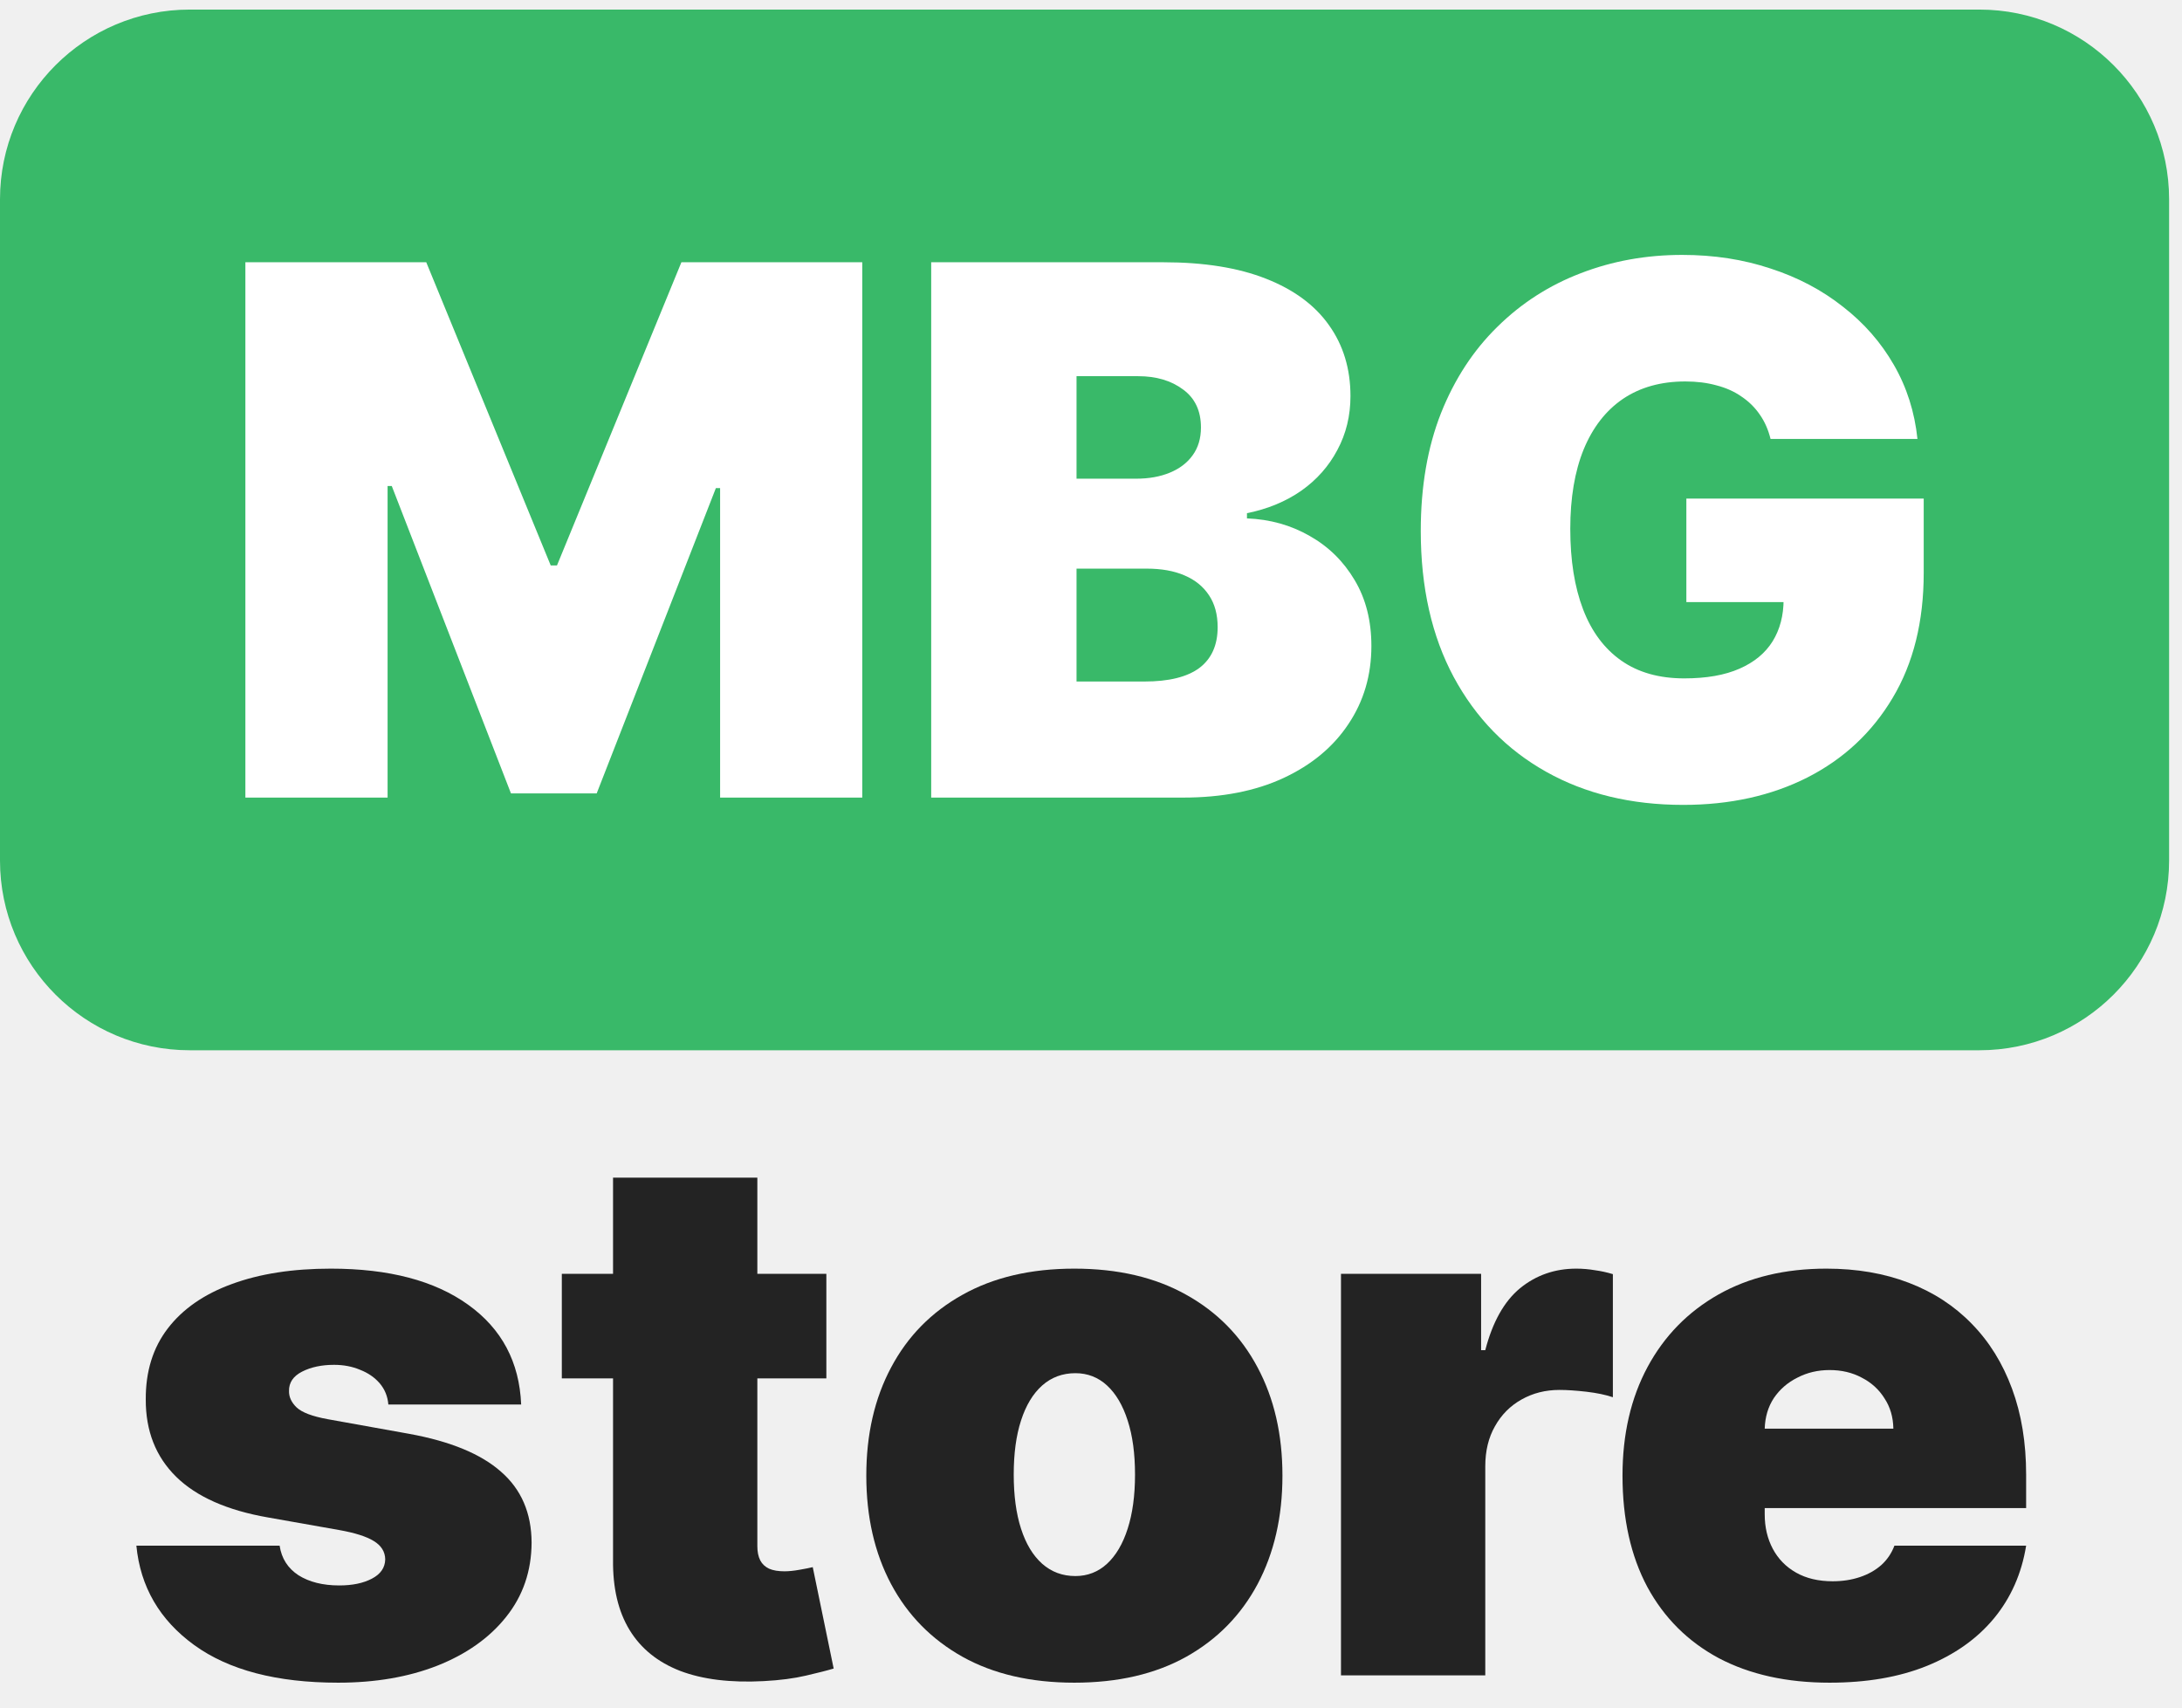
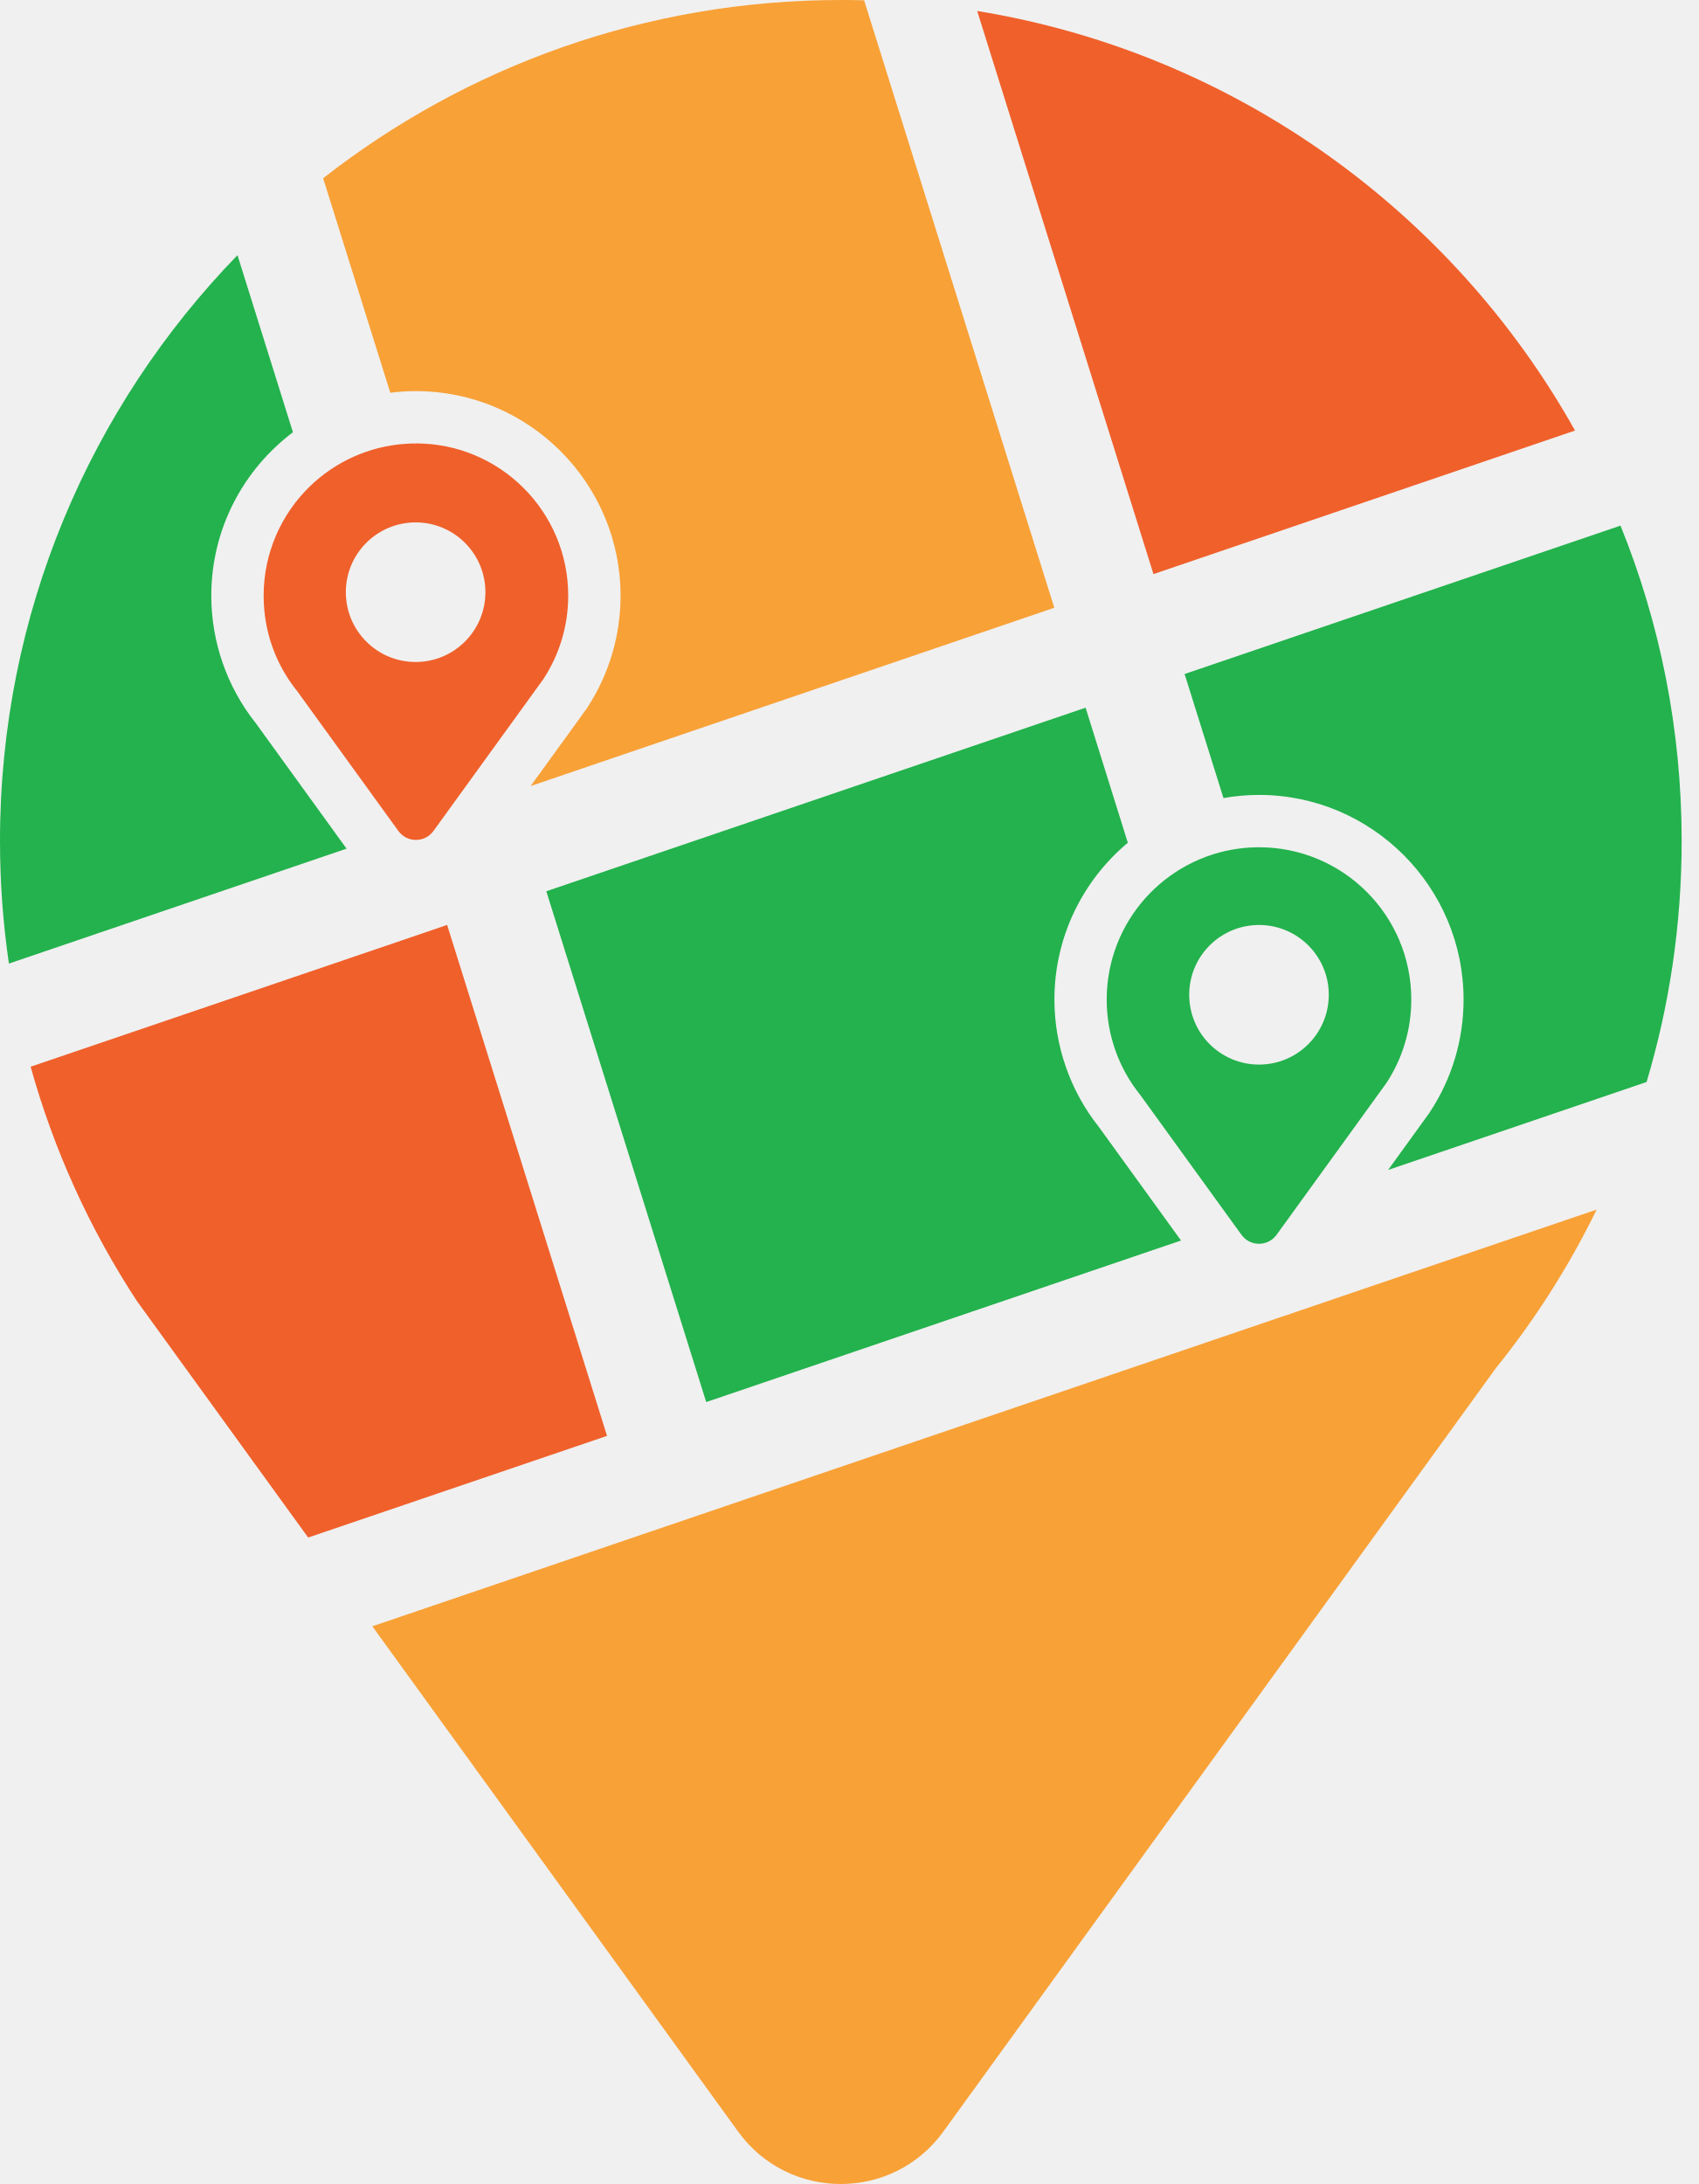
- <svg xmlns="http://www.w3.org/2000/svg" width="46" height="36" viewBox="0 0 46 36" fill="none">
-   <path d="M10.987 29.611H8.187C8.173 29.439 8.112 29.29 8.006 29.165C7.899 29.04 7.761 28.945 7.592 28.879C7.427 28.809 7.243 28.774 7.041 28.774C6.78 28.774 6.556 28.822 6.369 28.917C6.181 29.013 6.09 29.149 6.093 29.325C6.09 29.45 6.143 29.566 6.253 29.672C6.367 29.779 6.586 29.861 6.909 29.92L8.628 30.229C9.495 30.387 10.14 30.653 10.563 31.028C10.989 31.399 11.204 31.897 11.207 32.521C11.204 33.124 11.024 33.647 10.667 34.092C10.315 34.533 9.831 34.874 9.218 35.117C8.608 35.356 7.912 35.475 7.129 35.475C5.836 35.475 4.824 35.211 4.093 34.681C3.365 34.152 2.959 33.454 2.875 32.587H5.895C5.935 32.855 6.068 33.063 6.292 33.21C6.519 33.353 6.806 33.425 7.151 33.425C7.431 33.425 7.66 33.377 7.84 33.282C8.024 33.186 8.118 33.05 8.121 32.874C8.118 32.712 8.037 32.584 7.879 32.488C7.725 32.393 7.482 32.316 7.151 32.257L5.652 31.992C4.789 31.842 4.142 31.555 3.713 31.133C3.283 30.71 3.07 30.166 3.073 29.501C3.07 28.913 3.224 28.416 3.536 28.008C3.852 27.596 4.302 27.284 4.886 27.071C5.474 26.854 6.17 26.746 6.975 26.746C8.198 26.746 9.163 26.999 9.868 27.506C10.577 28.013 10.95 28.715 10.987 29.611Z" fill="#232323" />
-   <path d="M17.421 26.856V29.06H11.844V26.856H17.421ZM12.924 24.828H15.966V32.598C15.966 32.716 15.986 32.815 16.027 32.896C16.067 32.973 16.129 33.032 16.214 33.072C16.298 33.109 16.407 33.127 16.539 33.127C16.631 33.127 16.738 33.116 16.859 33.094C16.984 33.072 17.076 33.054 17.134 33.039L17.575 35.177C17.439 35.218 17.244 35.267 16.991 35.326C16.741 35.385 16.444 35.424 16.098 35.442C15.4 35.479 14.814 35.407 14.34 35.227C13.866 35.043 13.51 34.755 13.271 34.362C13.032 33.969 12.917 33.476 12.924 32.885V24.828Z" fill="#232323" />
-   <path d="M22.649 35.475C21.731 35.475 20.945 35.293 20.291 34.929C19.637 34.562 19.135 34.051 18.786 33.397C18.437 32.74 18.263 31.977 18.263 31.11C18.263 30.243 18.437 29.483 18.786 28.829C19.135 28.171 19.637 27.661 20.291 27.297C20.945 26.93 21.731 26.746 22.649 26.746C23.568 26.746 24.354 26.93 25.008 27.297C25.662 27.661 26.163 28.171 26.512 28.829C26.861 29.483 27.036 30.243 27.036 31.11C27.036 31.977 26.861 32.74 26.512 33.397C26.163 34.051 25.662 34.562 25.008 34.929C24.354 35.293 23.568 35.475 22.649 35.475ZM22.671 33.227C22.928 33.227 23.151 33.14 23.338 32.968C23.525 32.795 23.671 32.549 23.773 32.229C23.876 31.91 23.928 31.529 23.928 31.088C23.928 30.644 23.876 30.264 23.773 29.948C23.671 29.628 23.525 29.382 23.338 29.209C23.151 29.037 22.928 28.95 22.671 28.95C22.399 28.95 22.166 29.037 21.971 29.209C21.777 29.382 21.628 29.628 21.525 29.948C21.422 30.264 21.371 30.644 21.371 31.088C21.371 31.529 21.422 31.91 21.525 32.229C21.628 32.549 21.777 32.795 21.971 32.968C22.166 33.14 22.399 33.227 22.671 33.227Z" fill="#232323" />
-   <path d="M28.27 35.321V26.856H31.224V28.465H31.312C31.466 27.87 31.711 27.435 32.045 27.159C32.383 26.884 32.778 26.746 33.23 26.746C33.362 26.746 33.493 26.757 33.621 26.779C33.754 26.797 33.88 26.825 34.002 26.862V29.457C33.851 29.406 33.665 29.367 33.445 29.341C33.224 29.316 33.035 29.303 32.877 29.303C32.58 29.303 32.312 29.371 32.073 29.507C31.838 29.639 31.652 29.826 31.516 30.069C31.38 30.308 31.312 30.589 31.312 30.912V35.321H28.27Z" fill="#232323" />
-   <path d="M38.57 35.475C37.666 35.475 36.887 35.302 36.233 34.957C35.583 34.608 35.082 34.108 34.729 33.458C34.38 32.804 34.205 32.022 34.205 31.11C34.205 30.236 34.382 29.472 34.734 28.818C35.087 28.164 35.585 27.655 36.228 27.291C36.871 26.928 37.629 26.746 38.504 26.746C39.143 26.746 39.722 26.845 40.24 27.044C40.758 27.242 41.2 27.53 41.568 27.909C41.935 28.283 42.218 28.739 42.416 29.275C42.615 29.812 42.714 30.416 42.714 31.088V31.794H35.153V30.119H39.915C39.911 29.876 39.849 29.663 39.727 29.479C39.61 29.292 39.45 29.147 39.248 29.044C39.049 28.937 38.823 28.884 38.57 28.884C38.324 28.884 38.098 28.937 37.892 29.044C37.686 29.147 37.521 29.29 37.396 29.474C37.275 29.657 37.211 29.872 37.203 30.119V31.926C37.203 32.198 37.26 32.44 37.374 32.654C37.488 32.867 37.651 33.034 37.865 33.155C38.078 33.276 38.335 33.337 38.636 33.337C38.846 33.337 39.036 33.307 39.209 33.249C39.386 33.19 39.536 33.105 39.661 32.995C39.786 32.881 39.878 32.745 39.937 32.587H42.714C42.619 33.175 42.393 33.686 42.036 34.119C41.68 34.549 41.208 34.883 40.62 35.122C40.036 35.358 39.352 35.475 38.57 35.475Z" fill="#232323" />
-   <rect y="0.202" width="45.728" height="21.94" rx="4" fill="#39B969" />
-   <path d="M5.173 5.529H8.986L11.61 11.921H11.742L14.365 5.529H18.178V16.815H15.181V10.29H15.092L12.579 16.727H10.772L8.259 10.246H8.171V16.815H5.173V5.529Z" fill="white" />
-   <path d="M19.631 16.815V5.529H24.524C25.384 5.529 26.106 5.645 26.69 5.876C27.278 6.107 27.72 6.434 28.018 6.857C28.319 7.279 28.47 7.777 28.47 8.35C28.47 8.765 28.378 9.144 28.194 9.486C28.014 9.827 27.761 10.114 27.434 10.345C27.107 10.573 26.725 10.731 26.288 10.819V10.929C26.773 10.948 27.213 11.071 27.61 11.299C28.007 11.523 28.323 11.833 28.558 12.23C28.793 12.623 28.911 13.086 28.911 13.619C28.911 14.236 28.749 14.785 28.426 15.266C28.106 15.748 27.651 16.126 27.059 16.402C26.468 16.677 25.762 16.815 24.943 16.815H19.631ZM22.695 14.368H24.127C24.642 14.368 25.027 14.273 25.285 14.082C25.542 13.887 25.67 13.6 25.67 13.222C25.67 12.957 25.61 12.733 25.488 12.55C25.367 12.366 25.195 12.226 24.971 12.131C24.75 12.035 24.484 11.988 24.171 11.988H22.695V14.368ZM22.695 10.092H23.951C24.219 10.092 24.456 10.05 24.662 9.965C24.868 9.88 25.027 9.759 25.141 9.601C25.259 9.44 25.318 9.243 25.318 9.012C25.318 8.663 25.193 8.396 24.943 8.213C24.693 8.025 24.377 7.931 23.995 7.931H22.695V10.092Z" fill="white" />
-   <path d="M37.326 9.254C37.278 9.059 37.203 8.889 37.1 8.742C36.997 8.591 36.868 8.464 36.714 8.361C36.563 8.255 36.387 8.176 36.185 8.124C35.987 8.069 35.768 8.042 35.529 8.042C35.015 8.042 34.576 8.165 34.212 8.411C33.852 8.657 33.577 9.012 33.386 9.475C33.198 9.937 33.104 10.496 33.104 11.15C33.104 11.811 33.194 12.377 33.374 12.847C33.554 13.317 33.823 13.677 34.179 13.927C34.535 14.177 34.978 14.302 35.507 14.302C35.974 14.302 36.361 14.234 36.67 14.098C36.982 13.962 37.215 13.769 37.37 13.52C37.524 13.27 37.601 12.976 37.601 12.638L38.13 12.693H35.551V10.511H40.555V12.076C40.555 13.104 40.337 13.984 39.899 14.715C39.466 15.443 38.867 16.001 38.103 16.391C37.342 16.776 36.47 16.969 35.485 16.969C34.387 16.969 33.422 16.736 32.592 16.269C31.762 15.803 31.113 15.138 30.647 14.274C30.184 13.411 29.952 12.384 29.952 11.194C29.952 10.261 30.094 9.434 30.377 8.714C30.663 7.994 31.06 7.386 31.567 6.89C32.074 6.39 32.66 6.014 33.325 5.76C33.99 5.503 34.703 5.374 35.463 5.374C36.132 5.374 36.753 5.47 37.326 5.661C37.903 5.848 38.411 6.117 38.852 6.466C39.297 6.811 39.655 7.221 39.927 7.695C40.199 8.168 40.364 8.688 40.423 9.254H37.326Z" fill="white" />
+ <svg xmlns="http://www.w3.org/2000/svg" width="28" height="36" viewBox="0 0 28 36" fill="none">
+   <path d="M22.679 21.177L21.13 21.705L21.045 21.733L20.526 21.91L6.138 26.807L12.168 35.136C13.002 36.288 14.718 36.288 15.551 35.136L24.656 22.556C25.304 21.753 25.864 20.875 26.321 19.938L22.679 21.177Z" fill="#F8A137" />
+   <path d="M4.214 11.917L5.713 13.989L0.147 15.883C0.05 15.223 0 14.548 0 13.861C0 10.107 1.492 6.702 3.915 4.206L4.829 7.125C4.012 7.741 3.483 8.719 3.483 9.82C3.483 10.579 3.742 11.324 4.214 11.917V11.917Z" fill="#23B24D" />
+   <path d="M10.008 23.668L5.08 25.344L3.019 22.498L2.258 21.447L2.257 21.446C1.487 20.27 0.891 18.971 0.505 17.583L6.771 15.451L6.996 15.374L7.371 15.246L10.007 23.668L10.008 23.668Z" fill="#F0602B" />
+   <path d="M17.38 10.018L8.747 12.957L9.519 11.891L9.689 11.655L9.7 11.636C10.046 11.094 10.23 10.467 10.23 9.82C10.23 7.961 8.716 6.447 6.856 6.447C6.713 6.447 6.572 6.456 6.434 6.474L5.327 2.938C7.679 1.098 10.642 0 13.861 0C13.99 0 14.117 0.002 14.245 0.005H14.245L17.38 10.018Z" fill="#F8A137" />
+   <path d="M18.113 18.574L19.469 20.448L11.642 23.111L9.006 14.691L17.896 11.665L18.592 13.891C17.853 14.51 17.382 15.439 17.382 16.477C17.382 17.236 17.642 17.981 18.113 18.574H18.113Z" fill="#23B24D" />
+   <path d="M25.964 7.097L19.015 9.463L16.109 0.181C20.348 0.872 23.942 3.486 25.964 7.097Z" fill="#F0602B" />
+   <path d="M27.722 13.861C27.722 15.242 27.52 16.577 27.144 17.835L22.883 19.285L23.555 18.356L23.577 18.323C23.937 17.774 24.127 17.135 24.127 16.477C24.127 14.617 22.614 13.103 20.754 13.103C20.554 13.103 20.359 13.121 20.169 13.155L19.528 11.11L26.714 8.664C27.364 10.27 27.722 12.024 27.722 13.861V13.861Z" fill="#23B24D" />
+   <path d="M20.755 13.966C20.645 13.966 20.536 13.973 20.43 13.987C19.815 14.066 19.271 14.368 18.878 14.808C18.484 15.251 18.244 15.836 18.244 16.477C18.244 17.073 18.452 17.621 18.799 18.051L20.323 20.157L20.466 20.354C20.608 20.551 20.901 20.551 21.044 20.354L22.007 19.024L22.718 18.041L22.856 17.85C22.986 17.652 23.088 17.436 23.157 17.206C23.228 16.975 23.265 16.73 23.265 16.476C23.265 15.089 22.141 13.966 20.755 13.966V13.966ZM20.755 17.548C20.119 17.548 19.604 17.033 19.604 16.397C19.604 15.762 20.119 15.247 20.755 15.247C21.39 15.247 21.905 15.762 21.905 16.397C21.905 17.033 21.39 17.548 20.755 17.548Z" fill="#23B24D" />
+   <path d="M6.856 7.31C6.803 7.31 6.75 7.311 6.697 7.315C6.081 7.353 5.525 7.614 5.108 8.017C4.638 8.474 4.346 9.113 4.346 9.82C4.346 10.417 4.553 10.965 4.901 11.395L6.568 13.698C6.71 13.894 7.002 13.894 7.145 13.698L8.227 12.203L8.82 11.384L8.958 11.193H8.958C9.216 10.799 9.367 10.326 9.367 9.819C9.367 8.433 8.243 7.309 6.856 7.309V7.31ZM6.852 10.912C6.216 10.912 5.701 10.397 5.701 9.761C5.701 9.126 6.216 8.611 6.852 8.611C7.487 8.611 8.002 9.126 8.002 9.761C8.002 10.397 7.487 10.912 6.852 10.912Z" fill="#F0602B" />
</svg>
